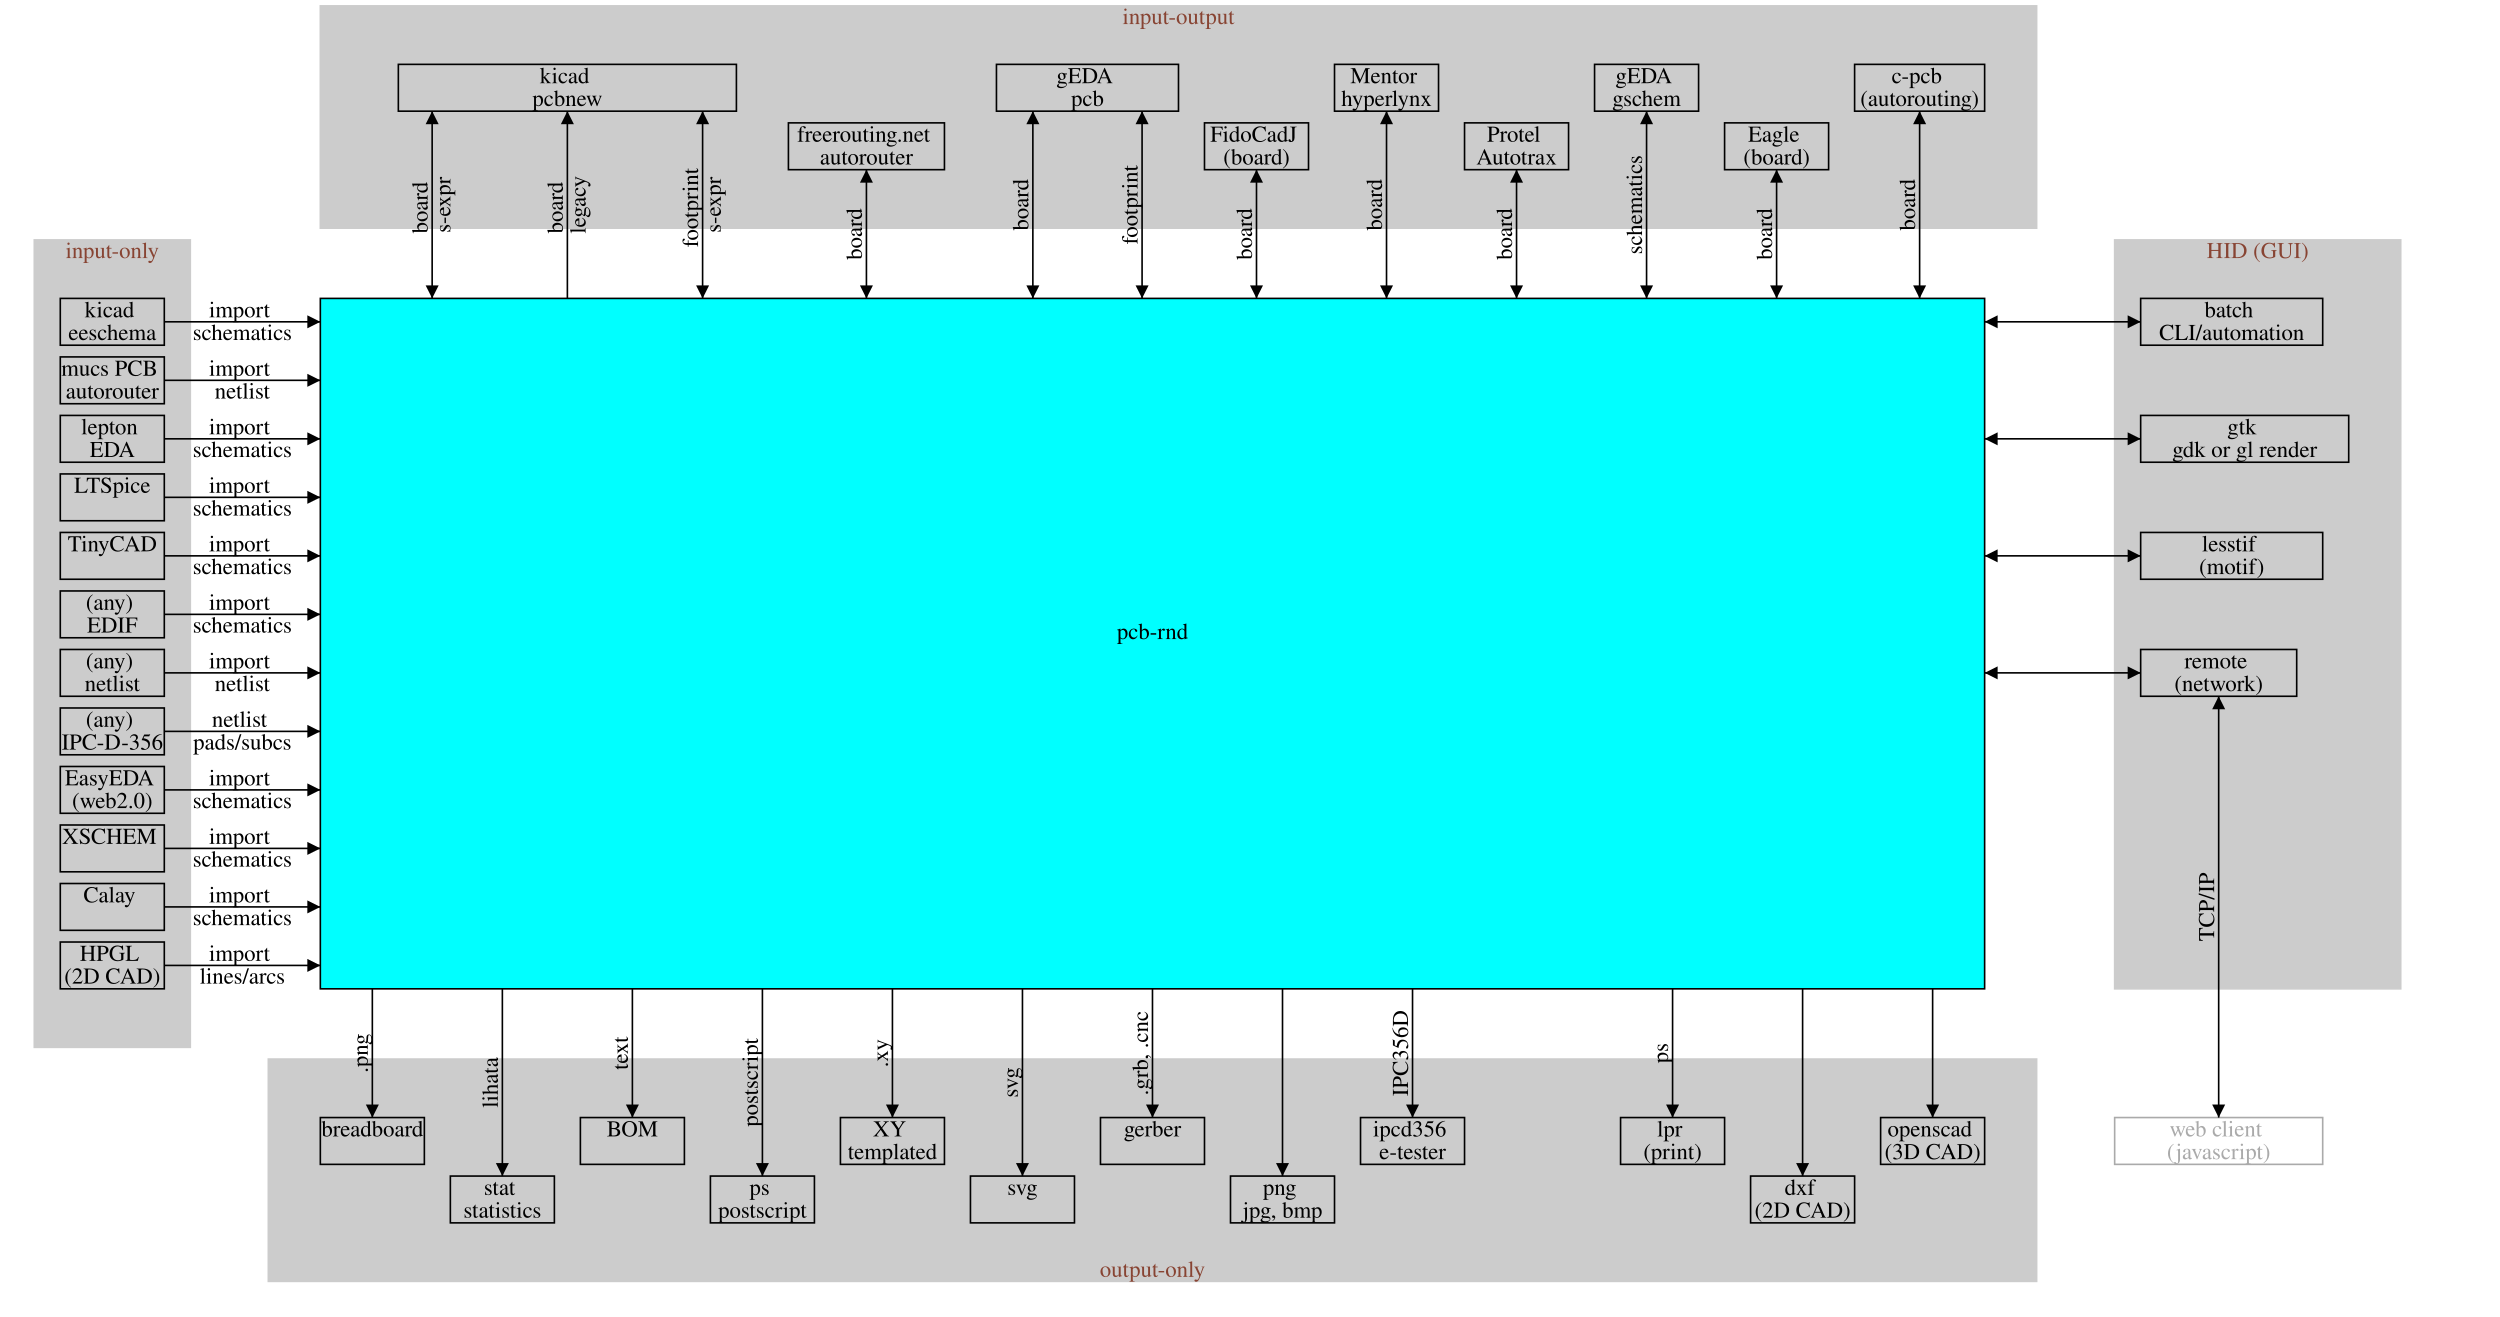
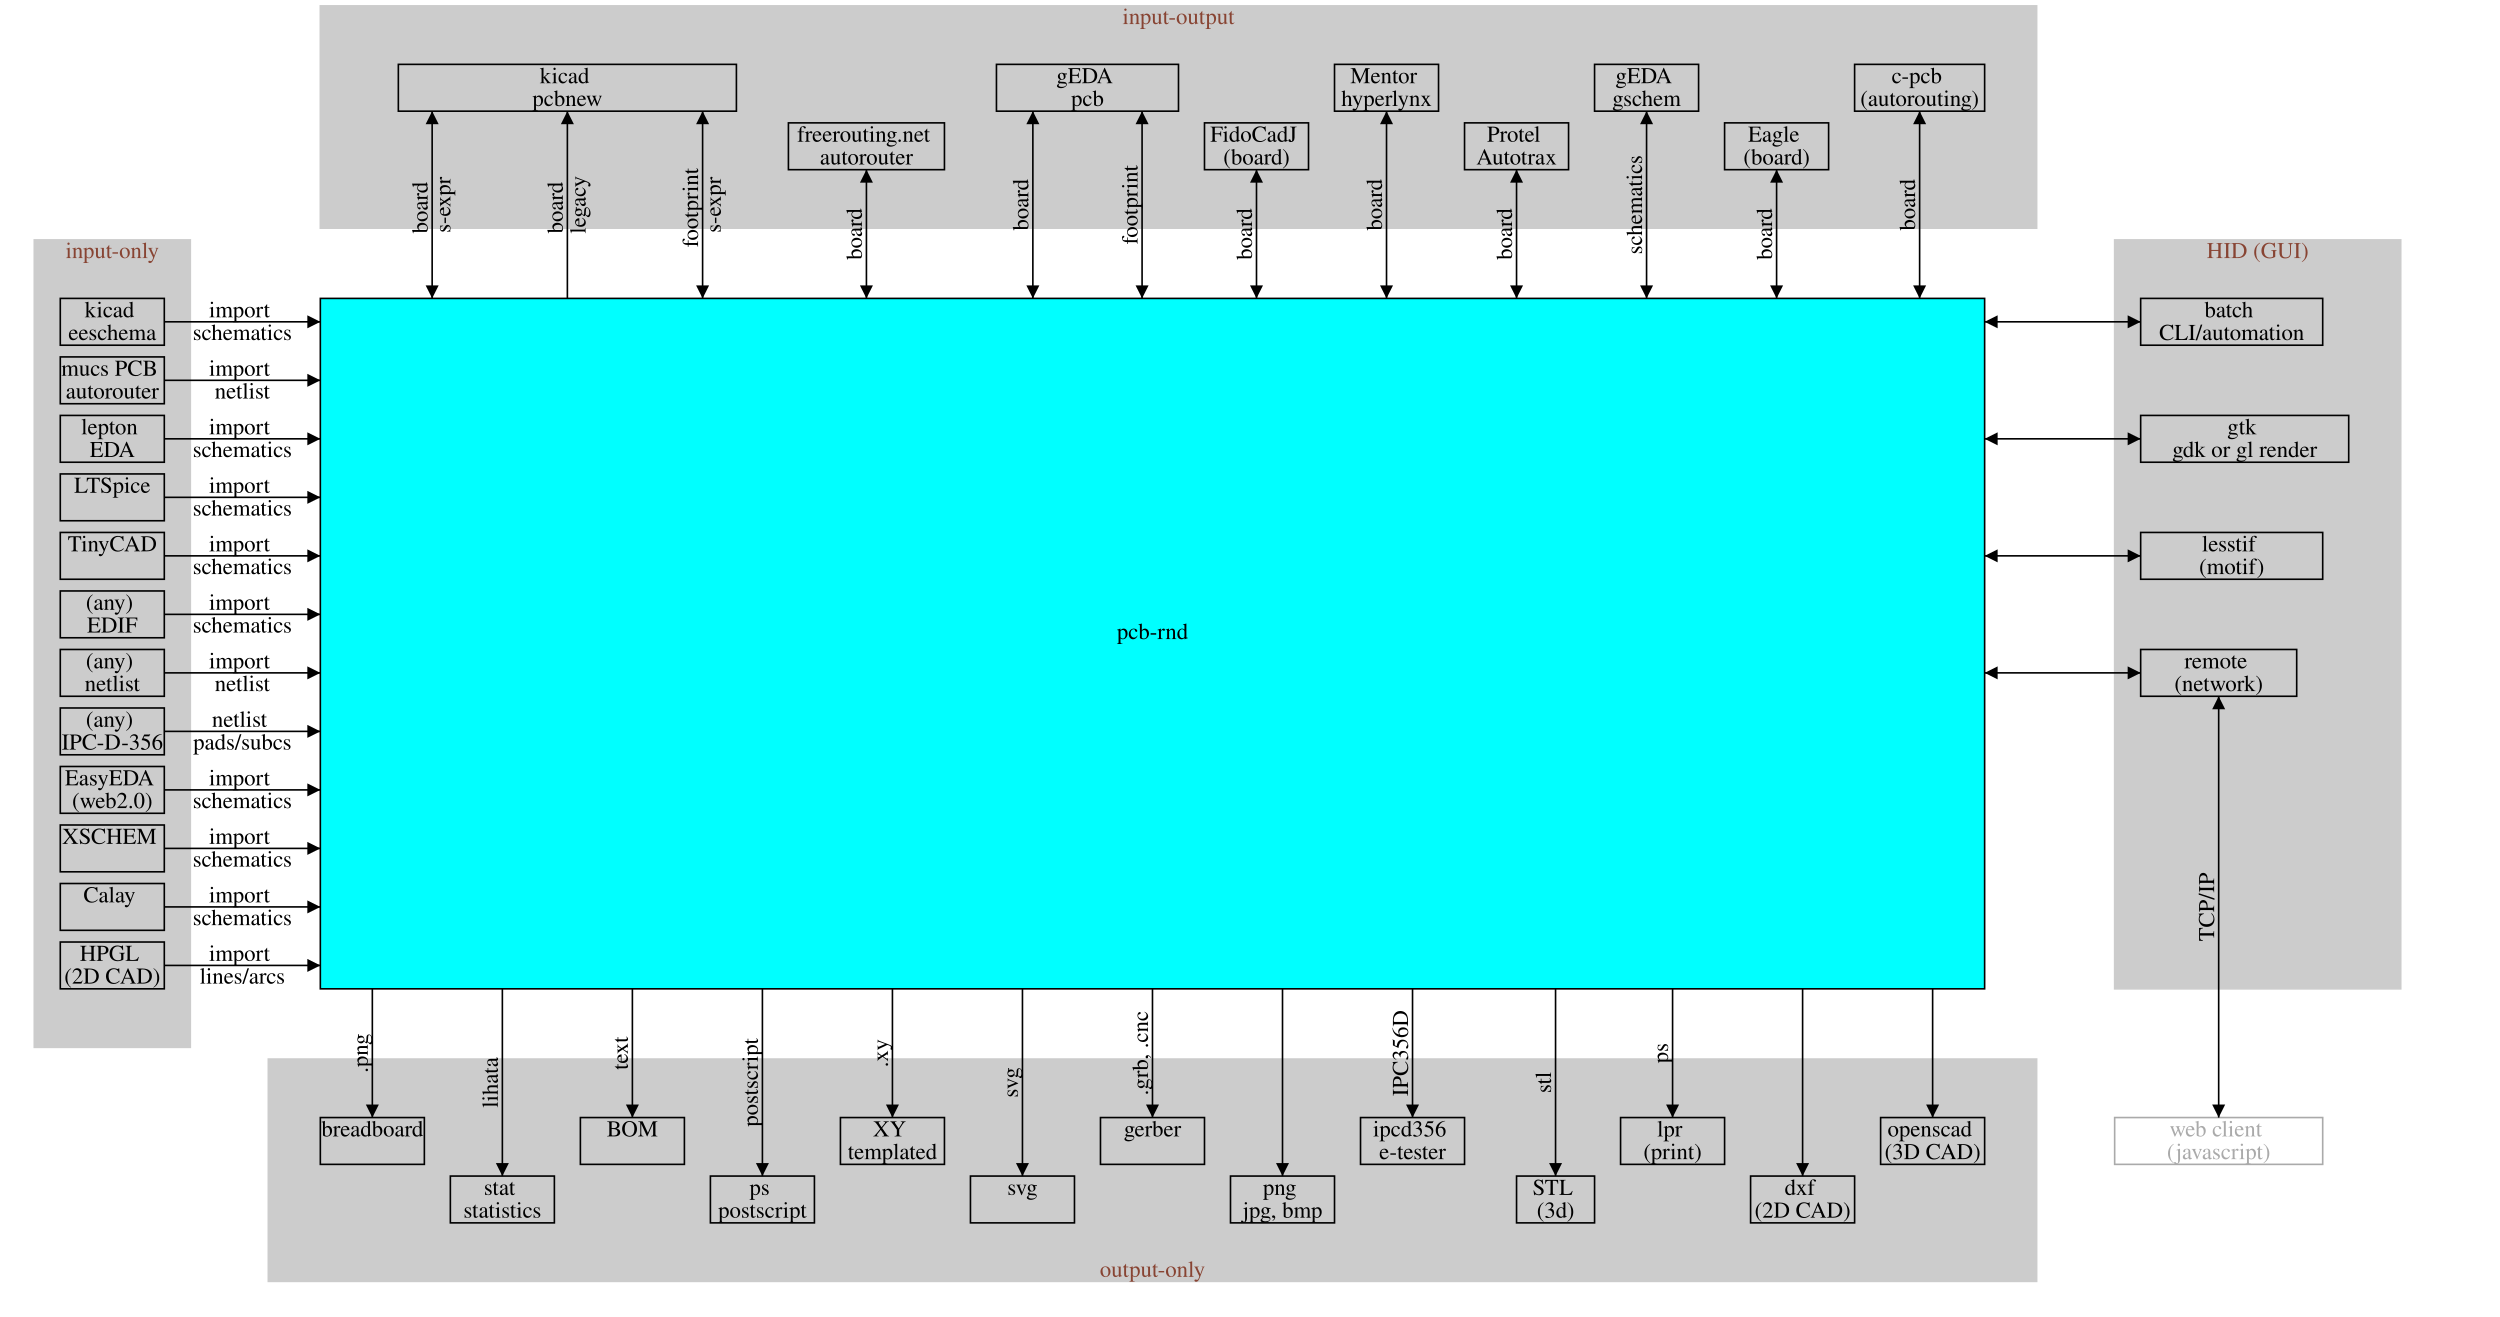
<svg xmlns="http://www.w3.org/2000/svg" width="1504pt" height="792pt" viewBox="-8 -18 1512 810">
  <g>
    <marker id="ahs" viewBox="0 0 60 60" refX="0" refY="30" markerUnits="strokeWidth" markerWidth="8" markerHeight="10" orient="auto">
      <path d="M 60 0 L 0 30 L 60 60 z" />
    </marker>
    <marker id="ahe" viewBox="-60 0 60 60" refX="0" refY="30" markerUnits="strokeWidth" markerWidth="8" markerHeight="10" orient="auto">
      <g transform="scale(-1 1)">
        <path d="M 60 0 L 0 30 L 60 60 z" />
      </g>
    </marker>
    <polygon fill="#00ffff" stroke="#000000" points="176,165.6 1200,165.6  1200,590.4 176,590.4" />
    <text fill="#000000" text-anchor="middle" x="688" y="378" font-family="Times,serif" font-size="14.00">
      <tspan dy="-0.2em">pcb-rnd</tspan>
    </text>
    <polygon fill="#cccccc" stroke="#cccccc" points="144,633.6 1232,633.6  1232,770.4 144,770.4" />
    <text fill="#884433" text-anchor="middle" x="688" y="770.4" font-family="Times,serif" font-size="14.00">
      <tspan dy="-0.2em">output-only</tspan>
    </text>
    <polygon fill="#cccccc" stroke="#cccccc" points="176,-14.4 1232,-14.4  1232,122.4 176,122.4" />
    <text fill="#884433" text-anchor="middle" x="704" y="-14.4" font-family="Times,serif" font-size="14.00">
      <tspan dy="0.8em">input-output</tspan>
    </text>
    <polygon fill="#cccccc" stroke="#cccccc" points="1280,129.6 1456,129.6  1456,590.4 1280,590.4" />
    <text fill="#884433" text-anchor="middle" x="1368" y="129.6" font-family="Times,serif" font-size="14.00">
      <tspan dy="0.8em">HID (GUI)</tspan>
    </text>
    <polygon fill="#cccccc" stroke="#cccccc" points="0,129.6 96,129.6  96,626.4 0,626.4" />
    <text fill="#884433" text-anchor="middle" x="48" y="129.6" font-family="Times,serif" font-size="14.00">
      <tspan dy="0.8em">input-only</tspan>
    </text>
    <polygon fill="none" stroke="#000000" points="224,21.6 432,21.6  432,50.4 224,50.4" />
    <text fill="#000000" text-anchor="middle" x="328" y="36" font-family="Times,serif" font-size="14.00">
      <tspan dy="-0.2em">kicad</tspan>
      <tspan x="328" dy="1em">pcbnew</tspan>
    </text>
    <polygon fill="none" stroke="#000000" points="1296,237.6 1424,237.6  1424,266.4 1296,266.4" />
    <text fill="#000000" text-anchor="middle" x="1360" y="252" font-family="Times,serif" font-size="14.00">
      <tspan dy="-0.2em">gtk</tspan>
      <tspan x="1360" dy="1em">gdk or gl render</tspan>
    </text>
    <polygon fill="none" stroke="#aaaaaa" points="1280,669.6 1408,669.6  1408,698.4 1280,698.4" />
    <text fill="#aaaaaa" text-anchor="middle" x="1344" y="684" font-family="Times,serif" font-size="14.00">
      <tspan dy="-0.2em">web client</tspan>
      <tspan x="1344" dy="1em">(javascript)</tspan>
    </text>
    <polygon fill="none" stroke="#000000" points="1296,165.6 1408,165.6  1408,194.4 1296,194.4" />
    <text fill="#000000" text-anchor="middle" x="1352" y="180" font-family="Times,serif" font-size="14.00">
      <tspan dy="-0.2em">batch</tspan>
      <tspan x="1352" dy="1em">CLI/automation</tspan>
    </text>
    <polygon fill="none" stroke="#000000" points="1296,309.6 1408,309.6  1408,338.4 1296,338.4" />
    <text fill="#000000" text-anchor="middle" x="1352" y="324" font-family="Times,serif" font-size="14.00">
      <tspan dy="-0.2em">lesstif</tspan>
      <tspan x="1352" dy="1em">(motif)</tspan>
    </text>
    <polygon fill="none" stroke="#000000" points="592,21.6 704,21.6  704,50.4 592,50.4" />
    <text fill="#000000" text-anchor="middle" x="648" y="36" font-family="Times,serif" font-size="14.00">
      <tspan dy="-0.2em">gEDA</tspan>
      <tspan x="648" dy="1em">pcb</tspan>
    </text>
    <polygon fill="none" stroke="#000000" points="1296,381.6 1392,381.6  1392,410.4 1296,410.4" />
    <text fill="#000000" text-anchor="middle" x="1344" y="396" font-family="Times,serif" font-size="14.00">
      <tspan dy="-0.2em">remote</tspan>
      <tspan x="1344" dy="1em">(network)</tspan>
    </text>
    <polygon fill="none" stroke="#000000" points="464,57.6 560,57.6  560,86.4 464,86.4" />
    <text fill="#000000" text-anchor="middle" x="512" y="72" font-family="Times,serif" font-size="14.00">
      <tspan dy="-0.2em">freerouting.net</tspan>
      <tspan x="512" dy="1em">autorouter</tspan>
    </text>
    <polygon fill="none" stroke="#000000" points="1120,21.6 1200,21.6  1200,50.4 1120,50.4" />
    <text fill="#000000" text-anchor="middle" x="1160" y="36" font-family="Times,serif" font-size="14.00">
      <tspan dy="-0.2em">c-pcb</tspan>
      <tspan x="1160" dy="1em">(autorouting)</tspan>
    </text>
    <polygon fill="none" stroke="#000000" points="16,417.6 80,417.6  80,446.4 16,446.4" />
    <text fill="#000000" text-anchor="middle" x="48" y="432" font-family="Times,serif" font-size="14.00">
      <tspan dy="-0.2em">(any)</tspan>
      <tspan x="48" dy="1em">IPC-D-356</tspan>
    </text>
    <polygon fill="none" stroke="#000000" points="16,345.6 80,345.6  80,374.4 16,374.4" />
    <text fill="#000000" text-anchor="middle" x="48" y="360" font-family="Times,serif" font-size="14.00">
      <tspan dy="-0.2em">(any)</tspan>
      <tspan x="48" dy="1em">EDIF</tspan>
    </text>
    <polygon fill="none" stroke="#000000" points="16,309.6 80,309.6  80,338.4 16,338.4" />
    <text fill="#000000" text-anchor="middle" x="48" y="324" font-family="Times,serif" font-size="14.00">
      <tspan dy="-0.2em">TinyCAD</tspan>
    </text>
    <polygon fill="none" stroke="#000000" points="16,525.6 80,525.6  80,554.4 16,554.4" />
    <text fill="#000000" text-anchor="middle" x="48" y="540" font-family="Times,serif" font-size="14.00">
      <tspan dy="-0.2em">Calay</tspan>
      <tspan x="48" dy="1em" />
    </text>
    <polygon fill="none" stroke="#000000" points="16,201.6 80,201.6  80,230.4 16,230.4" />
    <text fill="#000000" text-anchor="middle" x="48" y="216" font-family="Times,serif" font-size="14.00">
      <tspan dy="-0.2em">mucs PCB</tspan>
      <tspan x="48" dy="1em">autorouter</tspan>
    </text>
    <polygon fill="none" stroke="#000000" points="16,489.6 80,489.6  80,518.4 16,518.4" />
    <text fill="#000000" text-anchor="middle" x="48" y="504" font-family="Times,serif" font-size="14.00">
      <tspan dy="-0.2em">XSCHEM</tspan>
      <tspan x="48" dy="1em" />
    </text>
    <polygon fill="none" stroke="#000000" points="16,273.6 80,273.6  80,302.4 16,302.4" />
    <text fill="#000000" text-anchor="middle" x="48" y="288" font-family="Times,serif" font-size="14.00">
      <tspan dy="-0.2em">LTSpice</tspan>
    </text>
    <polygon fill="none" stroke="#000000" points="16,237.6 80,237.6  80,266.4 16,266.4" />
    <text fill="#000000" text-anchor="middle" x="48" y="252" font-family="Times,serif" font-size="14.00">
      <tspan dy="-0.2em">lepton</tspan>
      <tspan x="48" dy="1em">EDA</tspan>
    </text>
    <polygon fill="none" stroke="#000000" points="16,453.6 80,453.6  80,482.4 16,482.4" />
    <text fill="#000000" text-anchor="middle" x="48" y="468" font-family="Times,serif" font-size="14.00">
      <tspan dy="-0.2em">EasyEDA</tspan>
      <tspan x="48" dy="1em">(web2.0)</tspan>
    </text>
    <polygon fill="none" stroke="#000000" points="16,165.6 80,165.6  80,194.4 16,194.4" />
    <text fill="#000000" text-anchor="middle" x="48" y="180" font-family="Times,serif" font-size="14.00">
      <tspan dy="-0.2em">kicad</tspan>
      <tspan x="48" dy="1em">eeschema</tspan>
    </text>
    <polygon fill="none" stroke="#000000" points="16,381.6 80,381.6  80,410.4 16,410.4" />
    <text fill="#000000" text-anchor="middle" x="48" y="396" font-family="Times,serif" font-size="14.00">
      <tspan dy="-0.2em">(any)</tspan>
      <tspan x="48" dy="1em">netlist</tspan>
    </text>
    <polygon fill="none" stroke="#000000" points="800,21.6 864,21.6  864,50.4 800,50.4" />
    <text fill="#000000" text-anchor="middle" x="832" y="36" font-family="Times,serif" font-size="14.00">
      <tspan dy="-0.2em">Mentor</tspan>
      <tspan x="832" dy="1em">hyperlynx</tspan>
    </text>
    <polygon fill="none" stroke="#000000" points="960,21.6 1024,21.6  1024,50.4 960,50.4" />
    <text fill="#000000" text-anchor="middle" x="992" y="36" font-family="Times,serif" font-size="14.00">
      <tspan dy="-0.2em">gEDA</tspan>
      <tspan x="992" dy="1em">gschem</tspan>
    </text>
    <polygon fill="none" stroke="#000000" points="1040,57.6 1104,57.6  1104,86.4 1040,86.4" />
    <text fill="#000000" text-anchor="middle" x="1072" y="72" font-family="Times,serif" font-size="14.00">
      <tspan dy="-0.2em">Eagle</tspan>
      <tspan x="1072" dy="1em">(board)</tspan>
    </text>
    <polygon fill="none" stroke="#000000" points="720,57.6 784,57.6  784,86.4 720,86.4" />
    <text fill="#000000" text-anchor="middle" x="752" y="72" font-family="Times,serif" font-size="14.00">
      <tspan dy="-0.2em">FidoCadJ</tspan>
      <tspan x="752" dy="1em">(board)</tspan>
    </text>
    <polygon fill="none" stroke="#000000" points="880,57.6 944,57.6  944,86.4 880,86.4" />
    <text fill="#000000" text-anchor="middle" x="912" y="72" font-family="Times,serif" font-size="14.00">
      <tspan dy="-0.2em">Protel</tspan>
      <tspan x="912" dy="1em">Autotrax</tspan>
    </text>
    <polygon fill="none" stroke="#000000" points="16,561.6 80,561.6  80,590.4 16,590.4" />
    <text fill="#000000" text-anchor="middle" x="48" y="576" font-family="Times,serif" font-size="14.00">
      <tspan dy="-0.2em">HPGL</tspan>
      <tspan x="48" dy="1em">(2D CAD)</tspan>
    </text>
    <polygon fill="none" stroke="#000000" points="656,669.6 720,669.6  720,698.4 656,698.4" />
    <text fill="#000000" text-anchor="middle" x="688" y="684" font-family="Times,serif" font-size="14.00">
      <tspan dy="-0.2em">gerber</tspan>
    </text>
    <polygon fill="none" stroke="#000000" points="576,705.6 640,705.6  640,734.4 576,734.4" />
    <text fill="#000000" text-anchor="middle" x="608" y="720" font-family="Times,serif" font-size="14.00">
      <tspan dy="-0.2em">svg</tspan>
    </text>
    <polygon fill="none" stroke="#000000" points="976,669.6 1040,669.6  1040,698.4 976,698.4" />
    <text fill="#000000" text-anchor="middle" x="1008" y="684" font-family="Times,serif" font-size="14.00">
      <tspan dy="-0.2em">lpr</tspan>
      <tspan x="1008" dy="1em">(print)</tspan>
    </text>
+     <polygon fill="none" stroke="#000000" points="1056,705.6 1120,705.6  1120,734.4 1056,734.4" />
+     <text fill="#000000" text-anchor="middle" x="1088" y="720" font-family="Times,serif" font-size="14.00">
+       <tspan dy="-0.2em">dxf</tspan>
+       <tspan x="1088" dy="1em">(2D CAD)</tspan>
+     </text>
+     <polygon fill="none" stroke="#000000" points="496,669.6 560,669.6  560,698.4 496,698.4" />
+     <text fill="#000000" text-anchor="middle" x="528" y="684" font-family="Times,serif" font-size="14.00">
+       <tspan dy="-0.2em">XY</tspan>
+       <tspan x="528" dy="1em">templated</tspan>
+     </text>
+     <polygon fill="none" stroke="#000000" points="1136,669.6 1200,669.6  1200,698.4 1136,698.4" />
+     <text fill="#000000" text-anchor="middle" x="1168" y="684" font-family="Times,serif" font-size="14.00">
+       <tspan dy="-0.2em">openscad</tspan>
+       <tspan x="1168" dy="1em">(3D CAD)</tspan>
+     </text>
    <polygon fill="none" stroke="#000000" points="816,669.6 880,669.6  880,698.4 816,698.4" />
    <text fill="#000000" text-anchor="middle" x="848" y="684" font-family="Times,serif" font-size="14.00">
      <tspan dy="-0.2em">ipcd356</tspan>
      <tspan x="848" dy="1em">e-tester</tspan>
    </text>
-     <polygon fill="none" stroke="#000000" points="1056,705.6 1120,705.6  1120,734.4 1056,734.4" />
-     <text fill="#000000" text-anchor="middle" x="1088" y="720" font-family="Times,serif" font-size="14.00">
-       <tspan dy="-0.2em">dxf</tspan>
-       <tspan x="1088" dy="1em">(2D CAD)</tspan>
-     </text>
-     <polygon fill="none" stroke="#000000" points="496,669.6 560,669.6  560,698.4 496,698.4" />
-     <text fill="#000000" text-anchor="middle" x="528" y="684" font-family="Times,serif" font-size="14.00">
-       <tspan dy="-0.2em">XY</tspan>
-       <tspan x="528" dy="1em">templated</tspan>
-     </text>
-     <polygon fill="none" stroke="#000000" points="1136,669.6 1200,669.6  1200,698.4 1136,698.4" />
-     <text fill="#000000" text-anchor="middle" x="1168" y="684" font-family="Times,serif" font-size="14.00">
-       <tspan dy="-0.2em">openscad</tspan>
-       <tspan x="1168" dy="1em">(3D CAD)</tspan>
-     </text>
    <polygon fill="none" stroke="#000000" points="736,705.6 800,705.6  800,734.4 736,734.4" />
    <text fill="#000000" text-anchor="middle" x="768" y="720" font-family="Times,serif" font-size="14.00">
      <tspan dy="-0.2em">png</tspan>
      <tspan x="768" dy="1em">jpg, bmp</tspan>
    </text>
    <polygon fill="none" stroke="#000000" points="176,669.6 240,669.6  240,698.4 176,698.4" />
    <text fill="#000000" text-anchor="middle" x="208" y="684" font-family="Times,serif" font-size="14.00">
      <tspan dy="-0.2em">breadboard</tspan>
    </text>
    <polygon fill="none" stroke="#000000" points="416,705.6 480,705.6  480,734.4 416,734.4" />
    <text fill="#000000" text-anchor="middle" x="448" y="720" font-family="Times,serif" font-size="14.00">
      <tspan dy="-0.2em">ps</tspan>
      <tspan x="448" dy="1em">postscript</tspan>
    </text>
    <polygon fill="none" stroke="#000000" points="336,669.6 400,669.6  400,698.4 336,698.4" />
    <text fill="#000000" text-anchor="middle" x="368" y="684" font-family="Times,serif" font-size="14.00">
      <tspan dy="-0.2em">BOM</tspan>
    </text>
    <polygon fill="none" stroke="#000000" points="256,705.6 320,705.6  320,734.4 256,734.4" />
    <text fill="#000000" text-anchor="middle" x="288" y="720" font-family="Times,serif" font-size="14.00">
      <tspan dy="-0.2em">stat</tspan>
      <tspan x="288" dy="1em">statistics</tspan>
    </text>
+     <polygon fill="none" stroke="#000000" points="912,705.6 960,705.6  960,734.4 912,734.4" />
+     <text fill="#000000" text-anchor="middle" x="936" y="720" font-family="Times,serif" font-size="14.00">
+       <tspan dy="-0.2em">STL</tspan>
+       <tspan x="936" dy="1em">(3d)</tspan>
+     </text>
+     <line marker-end="url(#ahe)" x1="688" y1="590.4" x2="688" y2="669.6" stroke="#000000" />
+     <g transform="rotate(-90 688 630)">
+       <text fill="#000000" text-anchor="middle" x="688" y="630" font-family="Times,serif" font-size="14.00">
+         <tspan dy="-0.2em">.grb, .cnc</tspan>
+       </text>
+     </g>
+     <line marker-end="url(#ahe)" x1="936" y1="590.4" x2="936" y2="705.6" stroke="#000000" />
+     <g transform="rotate(-90 936 648)">
+       <text fill="#000000" text-anchor="middle" x="936" y="648" font-family="Times,serif" font-size="14.00">
+         <tspan dy="-0.2em">stl</tspan>
+       </text>
+     </g>
    <line marker-end="url(#ahe)" x1="80" y1="180" x2="176" y2="180" stroke="#000000" />
    <text fill="#000000" text-anchor="middle" x="128" y="180" font-family="Times,serif" font-size="14.00">
      <tspan dy="-0.2em">import</tspan>
      <tspan x="128" dy="1em">schematics</tspan>
    </text>
-     <line marker-end="url(#ahe)" x1="1088" y1="590.4" x2="1088" y2="705.6" stroke="#000000" />
+     <line marker-end="url(#ahe)" marker-start="url(#ahs)" x1="1072" y1="86.4" x2="1072" y2="165.6" stroke="#000000" />
+     <g transform="rotate(-90 1072 126)">
+       <text fill="#000000" text-anchor="middle" x="1072" y="126" font-family="Times,serif" font-size="14.00">
+         <tspan dy="-0.2em">board</tspan>
+       </text>
+     </g>
+     <line marker-end="url(#ahe)" x1="288" y1="590.4" x2="288" y2="705.6" stroke="#000000" />
+     <g transform="rotate(-90 288 648)">
+       <text fill="#000000" text-anchor="middle" x="288" y="648" font-family="Times,serif" font-size="14.00">
+         <tspan dy="-0.2em">lihata</tspan>
+       </text>
+     </g>
+     <line marker-end="url(#ahe)" x1="1008" y1="590.4" x2="1008" y2="669.6" stroke="#000000" />
+     <g transform="rotate(-90 1008 630)">
+       <text fill="#000000" text-anchor="middle" x="1008" y="630" font-family="Times,serif" font-size="14.00">
+         <tspan dy="-0.2em">ps</tspan>
+       </text>
+     </g>
    <line marker-end="url(#ahe)" x1="848" y1="590.4" x2="848" y2="669.6" stroke="#000000" />
    <g transform="rotate(-90 848 630)">
      <text fill="#000000" text-anchor="middle" x="848" y="630" font-family="Times,serif" font-size="14.00">
        <tspan dy="-0.2em">IPC356D</tspan>
      </text>
    </g>
+     <line marker-end="url(#ahe)" x1="768" y1="590.4" x2="768" y2="705.6" stroke="#000000" />
+     <line marker-end="url(#ahe)" marker-start="url(#ahs)" x1="1200" y1="324" x2="1296" y2="324" stroke="#000000" />
+     <line marker-end="url(#ahe)" marker-start="url(#ahs)" x1="1160" y1="50.4" x2="1160" y2="165.6" stroke="#000000" />
+     <g transform="rotate(-90 1160 108)">
+       <text fill="#000000" text-anchor="middle" x="1160" y="108" font-family="Times,serif" font-size="14.00">
+         <tspan dy="-0.2em">board</tspan>
+       </text>
+     </g>
+     <line marker-end="url(#ahe)" x1="448" y1="590.4" x2="448" y2="705.6" stroke="#000000" />
+     <g transform="rotate(-90 448 648)">
+       <text fill="#000000" text-anchor="middle" x="448" y="648" font-family="Times,serif" font-size="14.00">
+         <tspan dy="-0.2em">postscript</tspan>
+       </text>
+     </g>
+     <line marker-end="url(#ahe)" x1="1088" y1="590.4" x2="1088" y2="705.6" stroke="#000000" />
+     <line marker-end="url(#ahe)" marker-start="url(#ahs)" x1="1200" y1="396" x2="1296" y2="396" stroke="#000000" />
+     <line marker-end="url(#ahe)" x1="80" y1="288" x2="176" y2="288" stroke="#000000" />
+     <text fill="#000000" text-anchor="middle" x="128" y="288" font-family="Times,serif" font-size="14.00">
+       <tspan dy="-0.2em">import</tspan>
+       <tspan x="128" dy="1em">schematics</tspan>
+     </text>
    <line marker-end="url(#ahe)" x1="1168" y1="590.4" x2="1168" y2="669.6" stroke="#000000" />
    <line marker-end="url(#ahe)" marker-start="url(#ahs)" x1="1200" y1="180" x2="1296" y2="180" stroke="#000000" />
+     <line marker-end="url(#ahe)" x1="80" y1="216" x2="176" y2="216" stroke="#000000" />
+     <text fill="#000000" text-anchor="middle" x="128" y="216" font-family="Times,serif" font-size="14.00">
+       <tspan dy="-0.2em">import</tspan>
+       <tspan x="128" dy="1em">netlist</tspan>
+     </text>
    <line marker-end="url(#ahe)" x1="608" y1="590.4" x2="608" y2="705.6" stroke="#000000" />
    <g transform="rotate(-90 608 648)">
      <text fill="#000000" text-anchor="middle" x="608" y="648" font-family="Times,serif" font-size="14.00">
        <tspan dy="-0.2em">svg</tspan>
      </text>
    </g>
-     <line marker-end="url(#ahe)" x1="288" y1="590.4" x2="288" y2="705.6" stroke="#000000" />
-     <g transform="rotate(-90 288 648)">
-       <text fill="#000000" text-anchor="middle" x="288" y="648" font-family="Times,serif" font-size="14.00">
-         <tspan dy="-0.2em">lihata</tspan>
-       </text>
-     </g>
-     <line marker-end="url(#ahe)" x1="1008" y1="590.4" x2="1008" y2="669.6" stroke="#000000" />
-     <g transform="rotate(-90 1008 630)">
-       <text fill="#000000" text-anchor="middle" x="1008" y="630" font-family="Times,serif" font-size="14.00">
-         <tspan dy="-0.2em">ps</tspan>
-       </text>
-     </g>
-     <line marker-end="url(#ahe)" marker-start="url(#ahs)" x1="1200" y1="252" x2="1296" y2="252" stroke="#000000" />
-     <line marker-end="url(#ahe)" x1="80" y1="252" x2="176" y2="252" stroke="#000000" />
-     <text fill="#000000" text-anchor="middle" x="128" y="252" font-family="Times,serif" font-size="14.00">
-       <tspan dy="-0.2em">import</tspan>
-       <tspan x="128" dy="1em">schematics</tspan>
-     </text>
-     <line marker-end="url(#ahe)" x1="768" y1="590.4" x2="768" y2="705.6" stroke="#000000" />
-     <line marker-end="url(#ahe)" marker-start="url(#ahs)" x1="1200" y1="324" x2="1296" y2="324" stroke="#000000" />
-     <line marker-end="url(#ahe)" x1="448" y1="590.4" x2="448" y2="705.6" stroke="#000000" />
-     <g transform="rotate(-90 448 648)">
-       <text fill="#000000" text-anchor="middle" x="448" y="648" font-family="Times,serif" font-size="14.00">
-         <tspan dy="-0.2em">postscript</tspan>
-       </text>
-     </g>
-     <line marker-end="url(#ahe)" x1="80" y1="360" x2="176" y2="360" stroke="#000000" />
-     <text fill="#000000" text-anchor="middle" x="128" y="360" font-family="Times,serif" font-size="14.00">
-       <tspan dy="-0.2em">import</tspan>
-       <tspan x="128" dy="1em">schematics</tspan>
-     </text>
-     <line marker-end="url(#ahe)" marker-start="url(#ahs)" x1="1200" y1="396" x2="1296" y2="396" stroke="#000000" />
-     <line marker-end="url(#ahe)" x1="80" y1="288" x2="176" y2="288" stroke="#000000" />
-     <text fill="#000000" text-anchor="middle" x="128" y="288" font-family="Times,serif" font-size="14.00">
-       <tspan dy="-0.2em">import</tspan>
-       <tspan x="128" dy="1em">schematics</tspan>
-     </text>
-     <line marker-end="url(#ahe)" x1="80" y1="216" x2="176" y2="216" stroke="#000000" />
-     <text fill="#000000" text-anchor="middle" x="128" y="216" font-family="Times,serif" font-size="14.00">
-       <tspan dy="-0.2em">import</tspan>
-       <tspan x="128" dy="1em">netlist</tspan>
-     </text>
    <line marker-end="url(#ahe)" marker-start="url(#ahs)" x1="1344" y1="410.4" x2="1344" y2="669.6" stroke="#000000" />
    <g transform="rotate(-90 1344 540)">
      <text fill="#000000" text-anchor="middle" x="1344" y="540" font-family="Times,serif" font-size="14.00">
        <tspan dy="-0.2em">TCP/IP</tspan>
      </text>
    </g>
-     <line marker-end="url(#ahe)" x1="80" y1="396" x2="176" y2="396" stroke="#000000" />
-     <text fill="#000000" text-anchor="middle" x="128" y="396" font-family="Times,serif" font-size="14.00">
-       <tspan dy="-0.2em">import</tspan>
-       <tspan x="128" dy="1em">netlist</tspan>
-     </text>
+     <line marker-end="url(#ahe)" marker-start="url(#ahs)" x1="1200" y1="252" x2="1296" y2="252" stroke="#000000" />
    <line marker-end="url(#ahe)" x1="80" y1="324" x2="176" y2="324" stroke="#000000" />
    <text fill="#000000" text-anchor="middle" x="128" y="324" font-family="Times,serif" font-size="14.00">
      <tspan dy="-0.2em">import</tspan>
      <tspan x="128" dy="1em">schematics</tspan>
    </text>
-     <line marker-end="url(#ahe)" x1="80" y1="504" x2="176" y2="504" stroke="#000000" />
-     <text fill="#000000" text-anchor="middle" x="128" y="504" font-family="Times,serif" font-size="14.00">
+     <line marker-end="url(#ahe)" x1="80" y1="252" x2="176" y2="252" stroke="#000000" />
+     <text fill="#000000" text-anchor="middle" x="128" y="252" font-family="Times,serif" font-size="14.00">
      <tspan dy="-0.2em">import</tspan>
      <tspan x="128" dy="1em">schematics</tspan>
    </text>
    <line marker-end="url(#ahe)" x1="80" y1="432" x2="176" y2="432" stroke="#000000" />
    <text fill="#000000" text-anchor="middle" x="128" y="432" font-family="Times,serif" font-size="14.00">
      <tspan dy="-0.2em">netlist</tspan>
      <tspan x="128" dy="1em">pads/subcs</tspan>
    </text>
+     <line marker-end="url(#ahe)" x1="80" y1="360" x2="176" y2="360" stroke="#000000" />
+     <text fill="#000000" text-anchor="middle" x="128" y="360" font-family="Times,serif" font-size="14.00">
+       <tspan dy="-0.2em">import</tspan>
+       <tspan x="128" dy="1em">schematics</tspan>
+     </text>
    <line marker-end="url(#ahe)" x1="80" y1="540" x2="176" y2="540" stroke="#000000" />
    <text fill="#000000" text-anchor="middle" x="128" y="540" font-family="Times,serif" font-size="14.00">
+       <tspan dy="-0.2em">import</tspan>
+       <tspan x="128" dy="1em">schematics</tspan>
+     </text>
+     <line marker-end="url(#ahe)" x1="80" y1="468" x2="176" y2="468" stroke="#000000" />
+     <text fill="#000000" text-anchor="middle" x="128" y="468" font-family="Times,serif" font-size="14.00">
+       <tspan dy="-0.2em">import</tspan>
+       <tspan x="128" dy="1em">schematics</tspan>
+     </text>
+     <line marker-end="url(#ahe)" x1="80" y1="396" x2="176" y2="396" stroke="#000000" />
+     <text fill="#000000" text-anchor="middle" x="128" y="396" font-family="Times,serif" font-size="14.00">
+       <tspan dy="-0.2em">import</tspan>
+       <tspan x="128" dy="1em">netlist</tspan>
+     </text>
+     <line marker-end="url(#ahe)" marker-start="url(#ahs)" x1="832" y1="50.4" x2="832" y2="165.6" stroke="#000000" />
+     <g transform="rotate(-90 832 108)">
+       <text fill="#000000" text-anchor="middle" x="832" y="108" font-family="Times,serif" font-size="14.00">
+         <tspan dy="-0.2em">board</tspan>
+       </text>
+     </g>
+     <line marker-end="url(#ahe)" x1="80" y1="576" x2="176" y2="576" stroke="#000000" />
+     <text fill="#000000" text-anchor="middle" x="128" y="576" font-family="Times,serif" font-size="14.00">
+       <tspan dy="-0.2em">import</tspan>
+       <tspan x="128" dy="1em">lines/arcs</tspan>
+     </text>
+     <line marker-end="url(#ahe)" x1="80" y1="504" x2="176" y2="504" stroke="#000000" />
+     <text fill="#000000" text-anchor="middle" x="128" y="504" font-family="Times,serif" font-size="14.00">
      <tspan dy="-0.2em">import</tspan>
      <tspan x="128" dy="1em">schematics</tspan>
    </text>
    <line marker-end="url(#ahe)" x1="208" y1="590.4" x2="208" y2="669.6" stroke="#000000" />
    <g transform="rotate(-90 208 630)">
      <text fill="#000000" text-anchor="middle" x="208" y="630" font-family="Times,serif" font-size="14.00">
        <tspan dy="-0.2em">.png</tspan>
      </text>
    </g>
-     <line marker-end="url(#ahe)" x1="80" y1="468" x2="176" y2="468" stroke="#000000" />
-     <text fill="#000000" text-anchor="middle" x="128" y="468" font-family="Times,serif" font-size="14.00">
-       <tspan dy="-0.2em">import</tspan>
-       <tspan x="128" dy="1em">schematics</tspan>
-     </text>
-     <line marker-end="url(#ahe)" marker-start="url(#ahs)" x1="614.4" y1="50.4" x2="614.4" y2="165.6" stroke="#000000" />
-     <g transform="rotate(-90 614.4 108)">
-       <text fill="#000000" text-anchor="middle" x="614.4" y="108" font-family="Times,serif" font-size="14.00">
-         <tspan dy="-0.2em">board</tspan>
-       </text>
-     </g>
-     <line marker-end="url(#ahe)" marker-start="url(#ahs)" x1="832" y1="50.4" x2="832" y2="165.6" stroke="#000000" />
-     <g transform="rotate(-90 832 108)">
-       <text fill="#000000" text-anchor="middle" x="832" y="108" font-family="Times,serif" font-size="14.00">
-         <tspan dy="-0.2em">board</tspan>
-       </text>
-     </g>
-     <line marker-end="url(#ahe)" x1="80" y1="576" x2="176" y2="576" stroke="#000000" />
-     <text fill="#000000" text-anchor="middle" x="128" y="576" font-family="Times,serif" font-size="14.00">
-       <tspan dy="-0.2em">import</tspan>
-       <tspan x="128" dy="1em">lines/arcs</tspan>
-     </text>
+     <line marker-end="url(#ahe)" marker-start="url(#ahs)" x1="992" y1="50.4" x2="992" y2="165.6" stroke="#000000" />
+     <g transform="rotate(-90 992 108)">
+       <text fill="#000000" text-anchor="middle" x="992" y="108" font-family="Times,serif" font-size="14.00">
+         <tspan dy="-0.2em">schematics</tspan>
+       </text>
+     </g>
+     <line marker-end="url(#ahe)" marker-start="url(#ahs)" x1="244.8" y1="50.4" x2="244.8" y2="165.6" stroke="#000000" />
+     <g transform="rotate(-90 244.8 108)">
+       <text fill="#000000" text-anchor="middle" x="244.8" y="108" font-family="Times,serif" font-size="14.00">
+         <tspan dy="-0.2em">board</tspan>
+         <tspan x="244.8" dy="1em">s-expr</tspan>
+       </text>
+     </g>
    <line marker-end="url(#ahe)" x1="368" y1="590.4" x2="368" y2="669.6" stroke="#000000" />
    <g transform="rotate(-90 368 630)">
      <text fill="#000000" text-anchor="middle" x="368" y="630" font-family="Times,serif" font-size="14.00">
        <tspan dy="-0.2em">text</tspan>
      </text>
    </g>
+     <line marker-end="url(#ahe)" marker-start="url(#ahs)" x1="614.4" y1="50.4" x2="614.4" y2="165.6" stroke="#000000" />
+     <g transform="rotate(-90 614.4 108)">
+       <text fill="#000000" text-anchor="middle" x="614.4" y="108" font-family="Times,serif" font-size="14.00">
+         <tspan dy="-0.2em">board</tspan>
+       </text>
+     </g>
+     <line marker-end="url(#ahe)" marker-start="url(#ahs)" x1="512" y1="86.4" x2="512" y2="165.6" stroke="#000000" />
+     <g transform="rotate(-90 512 126)">
+       <text fill="#000000" text-anchor="middle" x="512" y="126" font-family="Times,serif" font-size="14.00">
+         <tspan dy="-0.2em">board</tspan>
+       </text>
+     </g>
+     <line marker-start="url(#ahs)" x1="328" y1="50.4" x2="328" y2="165.6" stroke="#000000" />
+     <g transform="rotate(-90 328 108)">
+       <text fill="#000000" text-anchor="middle" x="328" y="108" font-family="Times,serif" font-size="14.00">
+         <tspan dy="-0.2em">board</tspan>
+         <tspan x="328" dy="1em">legacy</tspan>
+       </text>
+     </g>
+     <line marker-end="url(#ahe)" x1="528" y1="590.4" x2="528" y2="669.6" stroke="#000000" />
+     <g transform="rotate(-90 528 630)">
+       <text fill="#000000" text-anchor="middle" x="528" y="630" font-family="Times,serif" font-size="14.00">
+         <tspan dy="-0.2em">.xy</tspan>
+       </text>
+     </g>
    <line marker-end="url(#ahe)" marker-start="url(#ahs)" x1="681.6" y1="50.4" x2="681.6" y2="165.6" stroke="#000000" />
    <g transform="rotate(-90 681.6 108)">
      <text fill="#000000" text-anchor="middle" x="681.6" y="108" font-family="Times,serif" font-size="14.00">
        <tspan dy="-0.2em">footprint</tspan>
      </text>
    </g>
-     <line marker-end="url(#ahe)" marker-start="url(#ahs)" x1="992" y1="50.4" x2="992" y2="165.6" stroke="#000000" />
-     <g transform="rotate(-90 992 108)">
-       <text fill="#000000" text-anchor="middle" x="992" y="108" font-family="Times,serif" font-size="14.00">
-         <tspan dy="-0.2em">schematics</tspan>
+     <line marker-end="url(#ahe)" marker-start="url(#ahs)" x1="752" y1="86.4" x2="752" y2="165.6" stroke="#000000" />
+     <g transform="rotate(-90 752 126)">
+       <text fill="#000000" text-anchor="middle" x="752" y="126" font-family="Times,serif" font-size="14.00">
+         <tspan dy="-0.2em">board</tspan>
      </text>
    </g>
    <line marker-end="url(#ahe)" marker-start="url(#ahs)" x1="411.2" y1="50.4" x2="411.2" y2="165.6" stroke="#000000" />
    <g transform="rotate(-90 411.2 108)">
      <text fill="#000000" text-anchor="middle" x="411.2" y="108" font-family="Times,serif" font-size="14.00">
        <tspan dy="-0.2em">footprint</tspan>
        <tspan x="411.2" dy="1em">s-expr</tspan>
      </text>
    </g>
-     <line marker-end="url(#ahe)" x1="528" y1="590.4" x2="528" y2="669.6" stroke="#000000" />
-     <g transform="rotate(-90 528 630)">
-       <text fill="#000000" text-anchor="middle" x="528" y="630" font-family="Times,serif" font-size="14.00">
-         <tspan dy="-0.2em">.xy</tspan>
-       </text>
-     </g>
-     <line marker-end="url(#ahe)" marker-start="url(#ahs)" x1="244.8" y1="50.4" x2="244.8" y2="165.6" stroke="#000000" />
-     <g transform="rotate(-90 244.8 108)">
-       <text fill="#000000" text-anchor="middle" x="244.8" y="108" font-family="Times,serif" font-size="14.00">
-         <tspan dy="-0.2em">board</tspan>
-         <tspan x="244.8" dy="1em">s-expr</tspan>
-       </text>
-     </g>
    <line marker-end="url(#ahe)" marker-start="url(#ahs)" x1="912" y1="86.4" x2="912" y2="165.6" stroke="#000000" />
    <g transform="rotate(-90 912 126)">
      <text fill="#000000" text-anchor="middle" x="912" y="126" font-family="Times,serif" font-size="14.00">
        <tspan dy="-0.2em">board</tspan>
      </text>
    </g>
-     <line marker-end="url(#ahe)" marker-start="url(#ahs)" x1="512" y1="86.4" x2="512" y2="165.6" stroke="#000000" />
-     <g transform="rotate(-90 512 126)">
-       <text fill="#000000" text-anchor="middle" x="512" y="126" font-family="Times,serif" font-size="14.00">
-         <tspan dy="-0.2em">board</tspan>
-       </text>
-     </g>
-     <line marker-end="url(#ahe)" x1="688" y1="590.4" x2="688" y2="669.6" stroke="#000000" />
-     <g transform="rotate(-90 688 630)">
-       <text fill="#000000" text-anchor="middle" x="688" y="630" font-family="Times,serif" font-size="14.00">
-         <tspan dy="-0.2em">.grb, .cnc</tspan>
-       </text>
-     </g>
-     <line marker-start="url(#ahs)" x1="328" y1="50.4" x2="328" y2="165.6" stroke="#000000" />
-     <g transform="rotate(-90 328 108)">
-       <text fill="#000000" text-anchor="middle" x="328" y="108" font-family="Times,serif" font-size="14.00">
-         <tspan dy="-0.2em">board</tspan>
-         <tspan x="328" dy="1em">legacy</tspan>
-       </text>
-     </g>
-     <line marker-end="url(#ahe)" marker-start="url(#ahs)" x1="1072" y1="86.4" x2="1072" y2="165.6" stroke="#000000" />
-     <g transform="rotate(-90 1072 126)">
-       <text fill="#000000" text-anchor="middle" x="1072" y="126" font-family="Times,serif" font-size="14.00">
-         <tspan dy="-0.2em">board</tspan>
-       </text>
-     </g>
-     <line marker-end="url(#ahe)" marker-start="url(#ahs)" x1="752" y1="86.4" x2="752" y2="165.6" stroke="#000000" />
-     <g transform="rotate(-90 752 126)">
-       <text fill="#000000" text-anchor="middle" x="752" y="126" font-family="Times,serif" font-size="14.00">
-         <tspan dy="-0.2em">board</tspan>
-       </text>
-     </g>
-     <line marker-end="url(#ahe)" marker-start="url(#ahs)" x1="1160" y1="50.4" x2="1160" y2="165.6" stroke="#000000" />
-     <g transform="rotate(-90 1160 108)">
-       <text fill="#000000" text-anchor="middle" x="1160" y="108" font-family="Times,serif" font-size="14.00">
-         <tspan dy="-0.2em">board</tspan>
-       </text>
-     </g>
  </g>
</svg>
